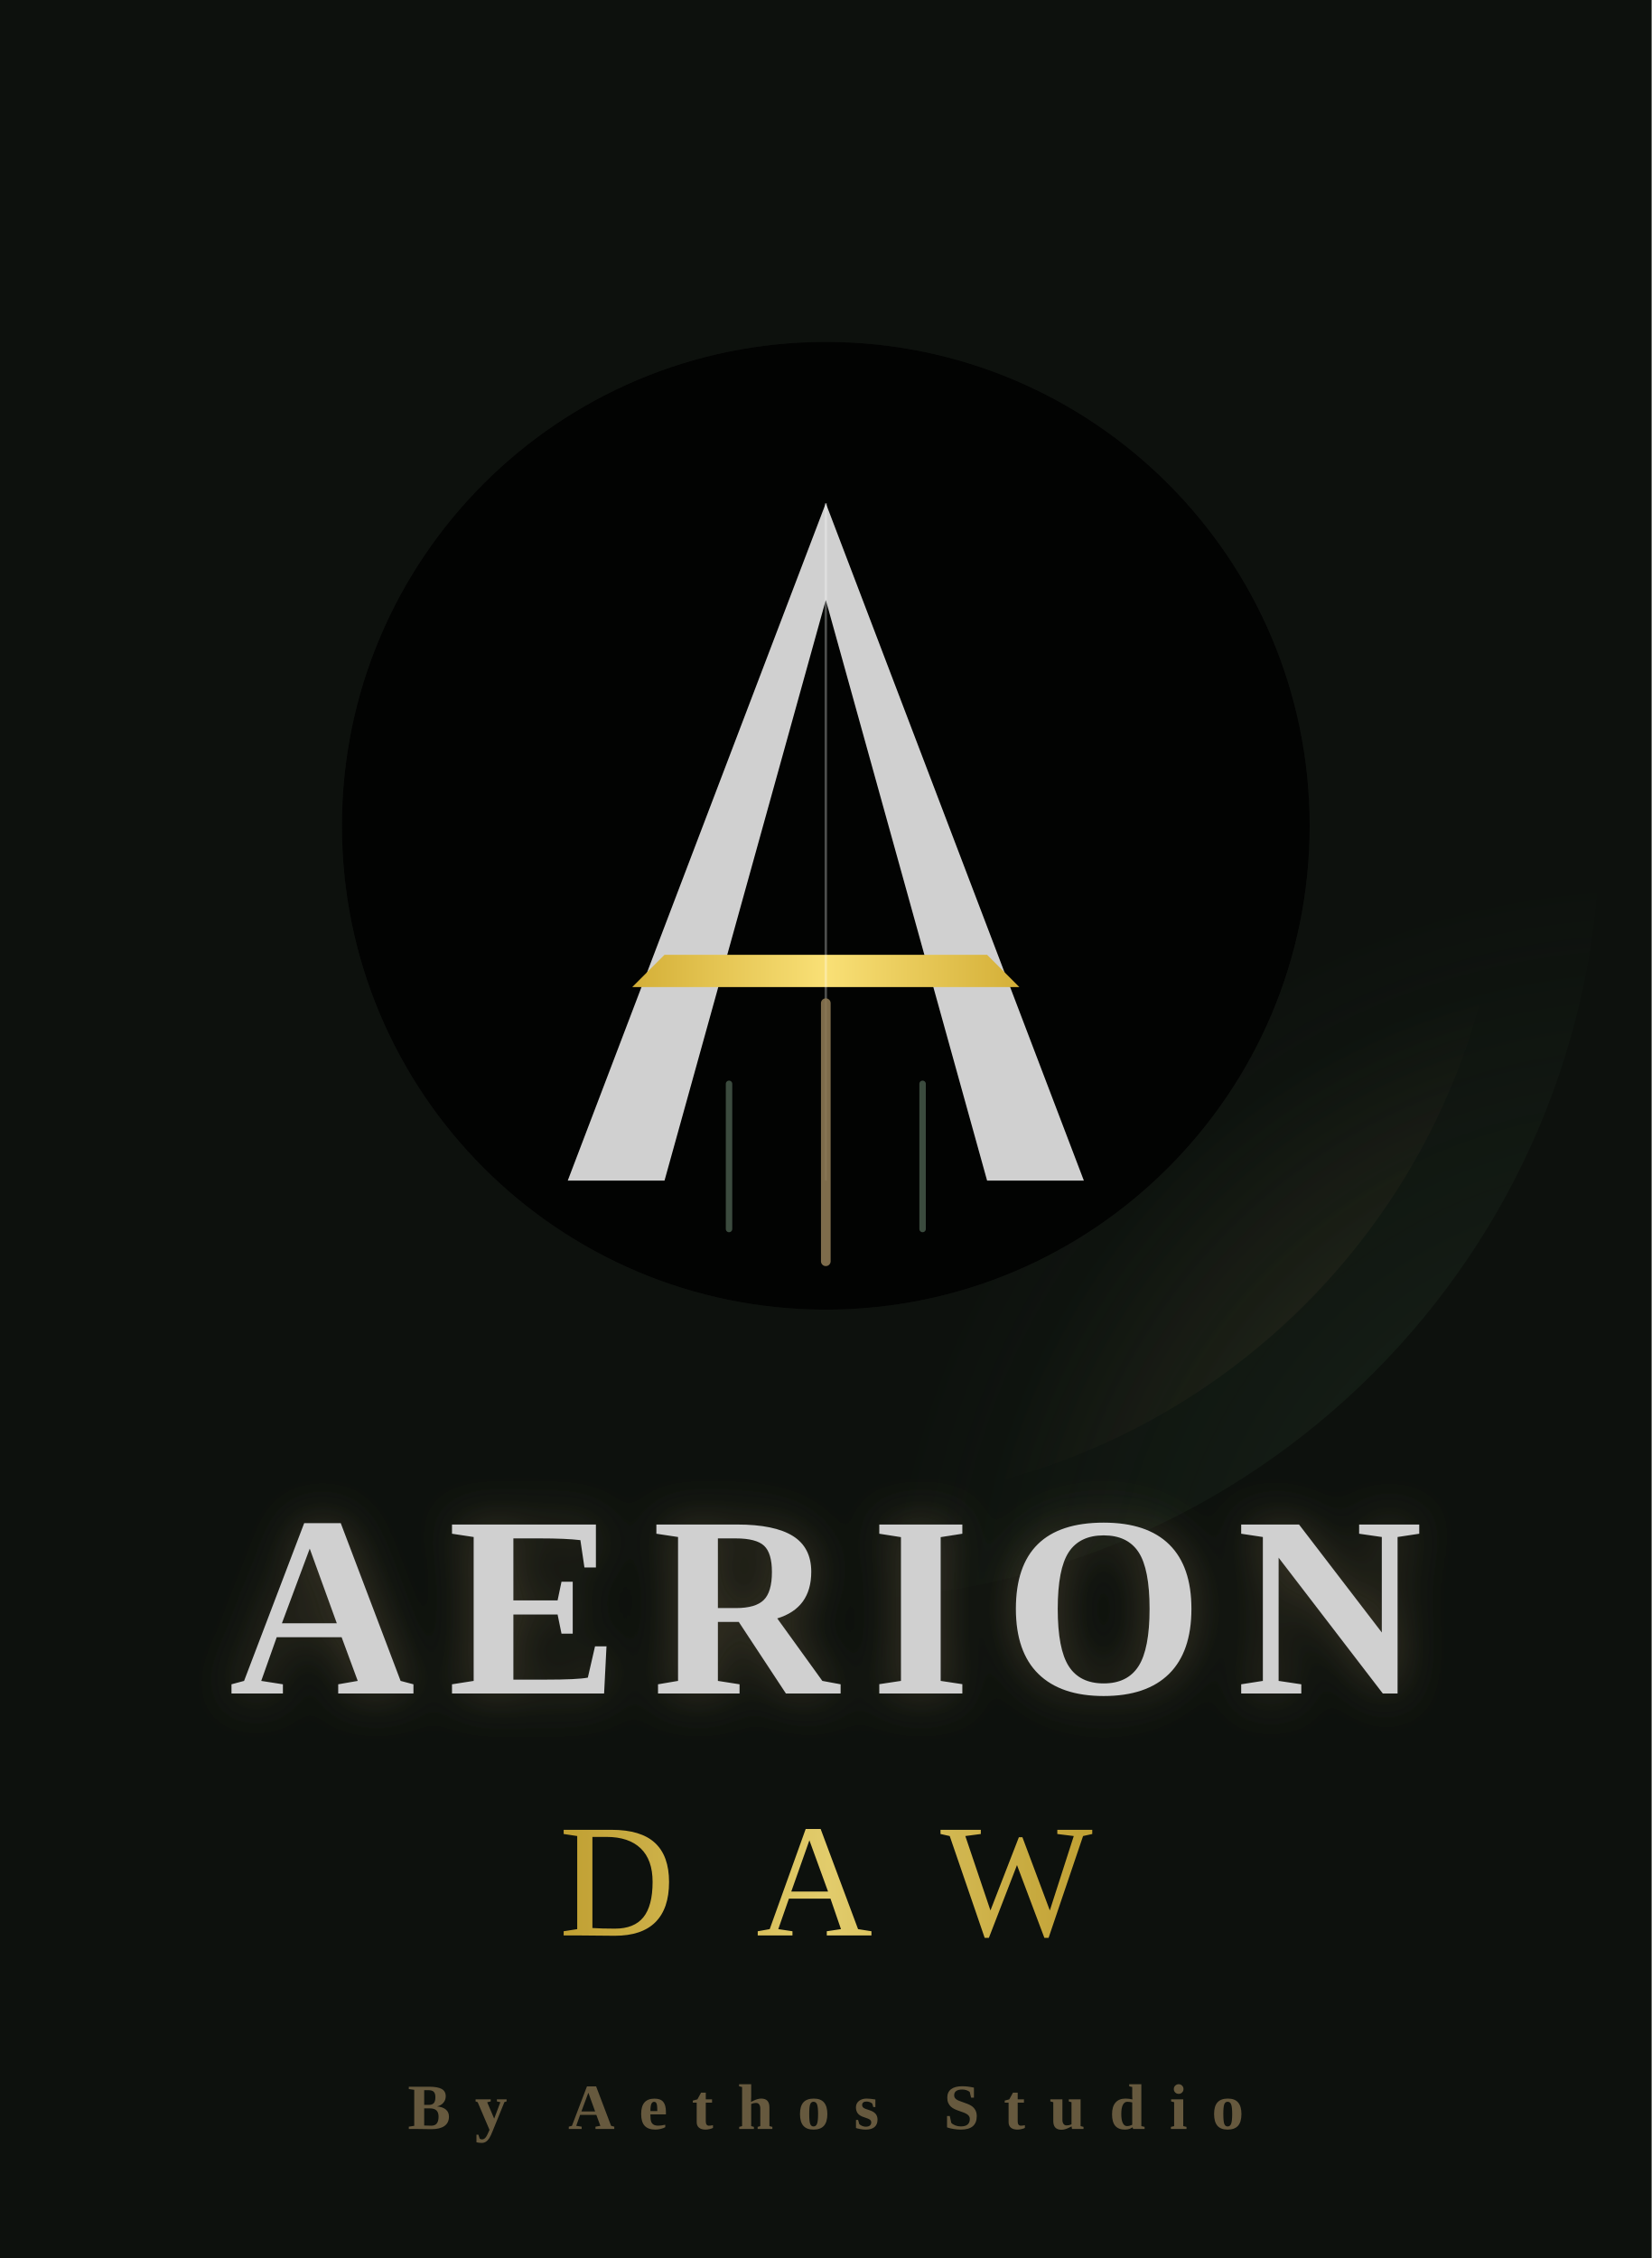
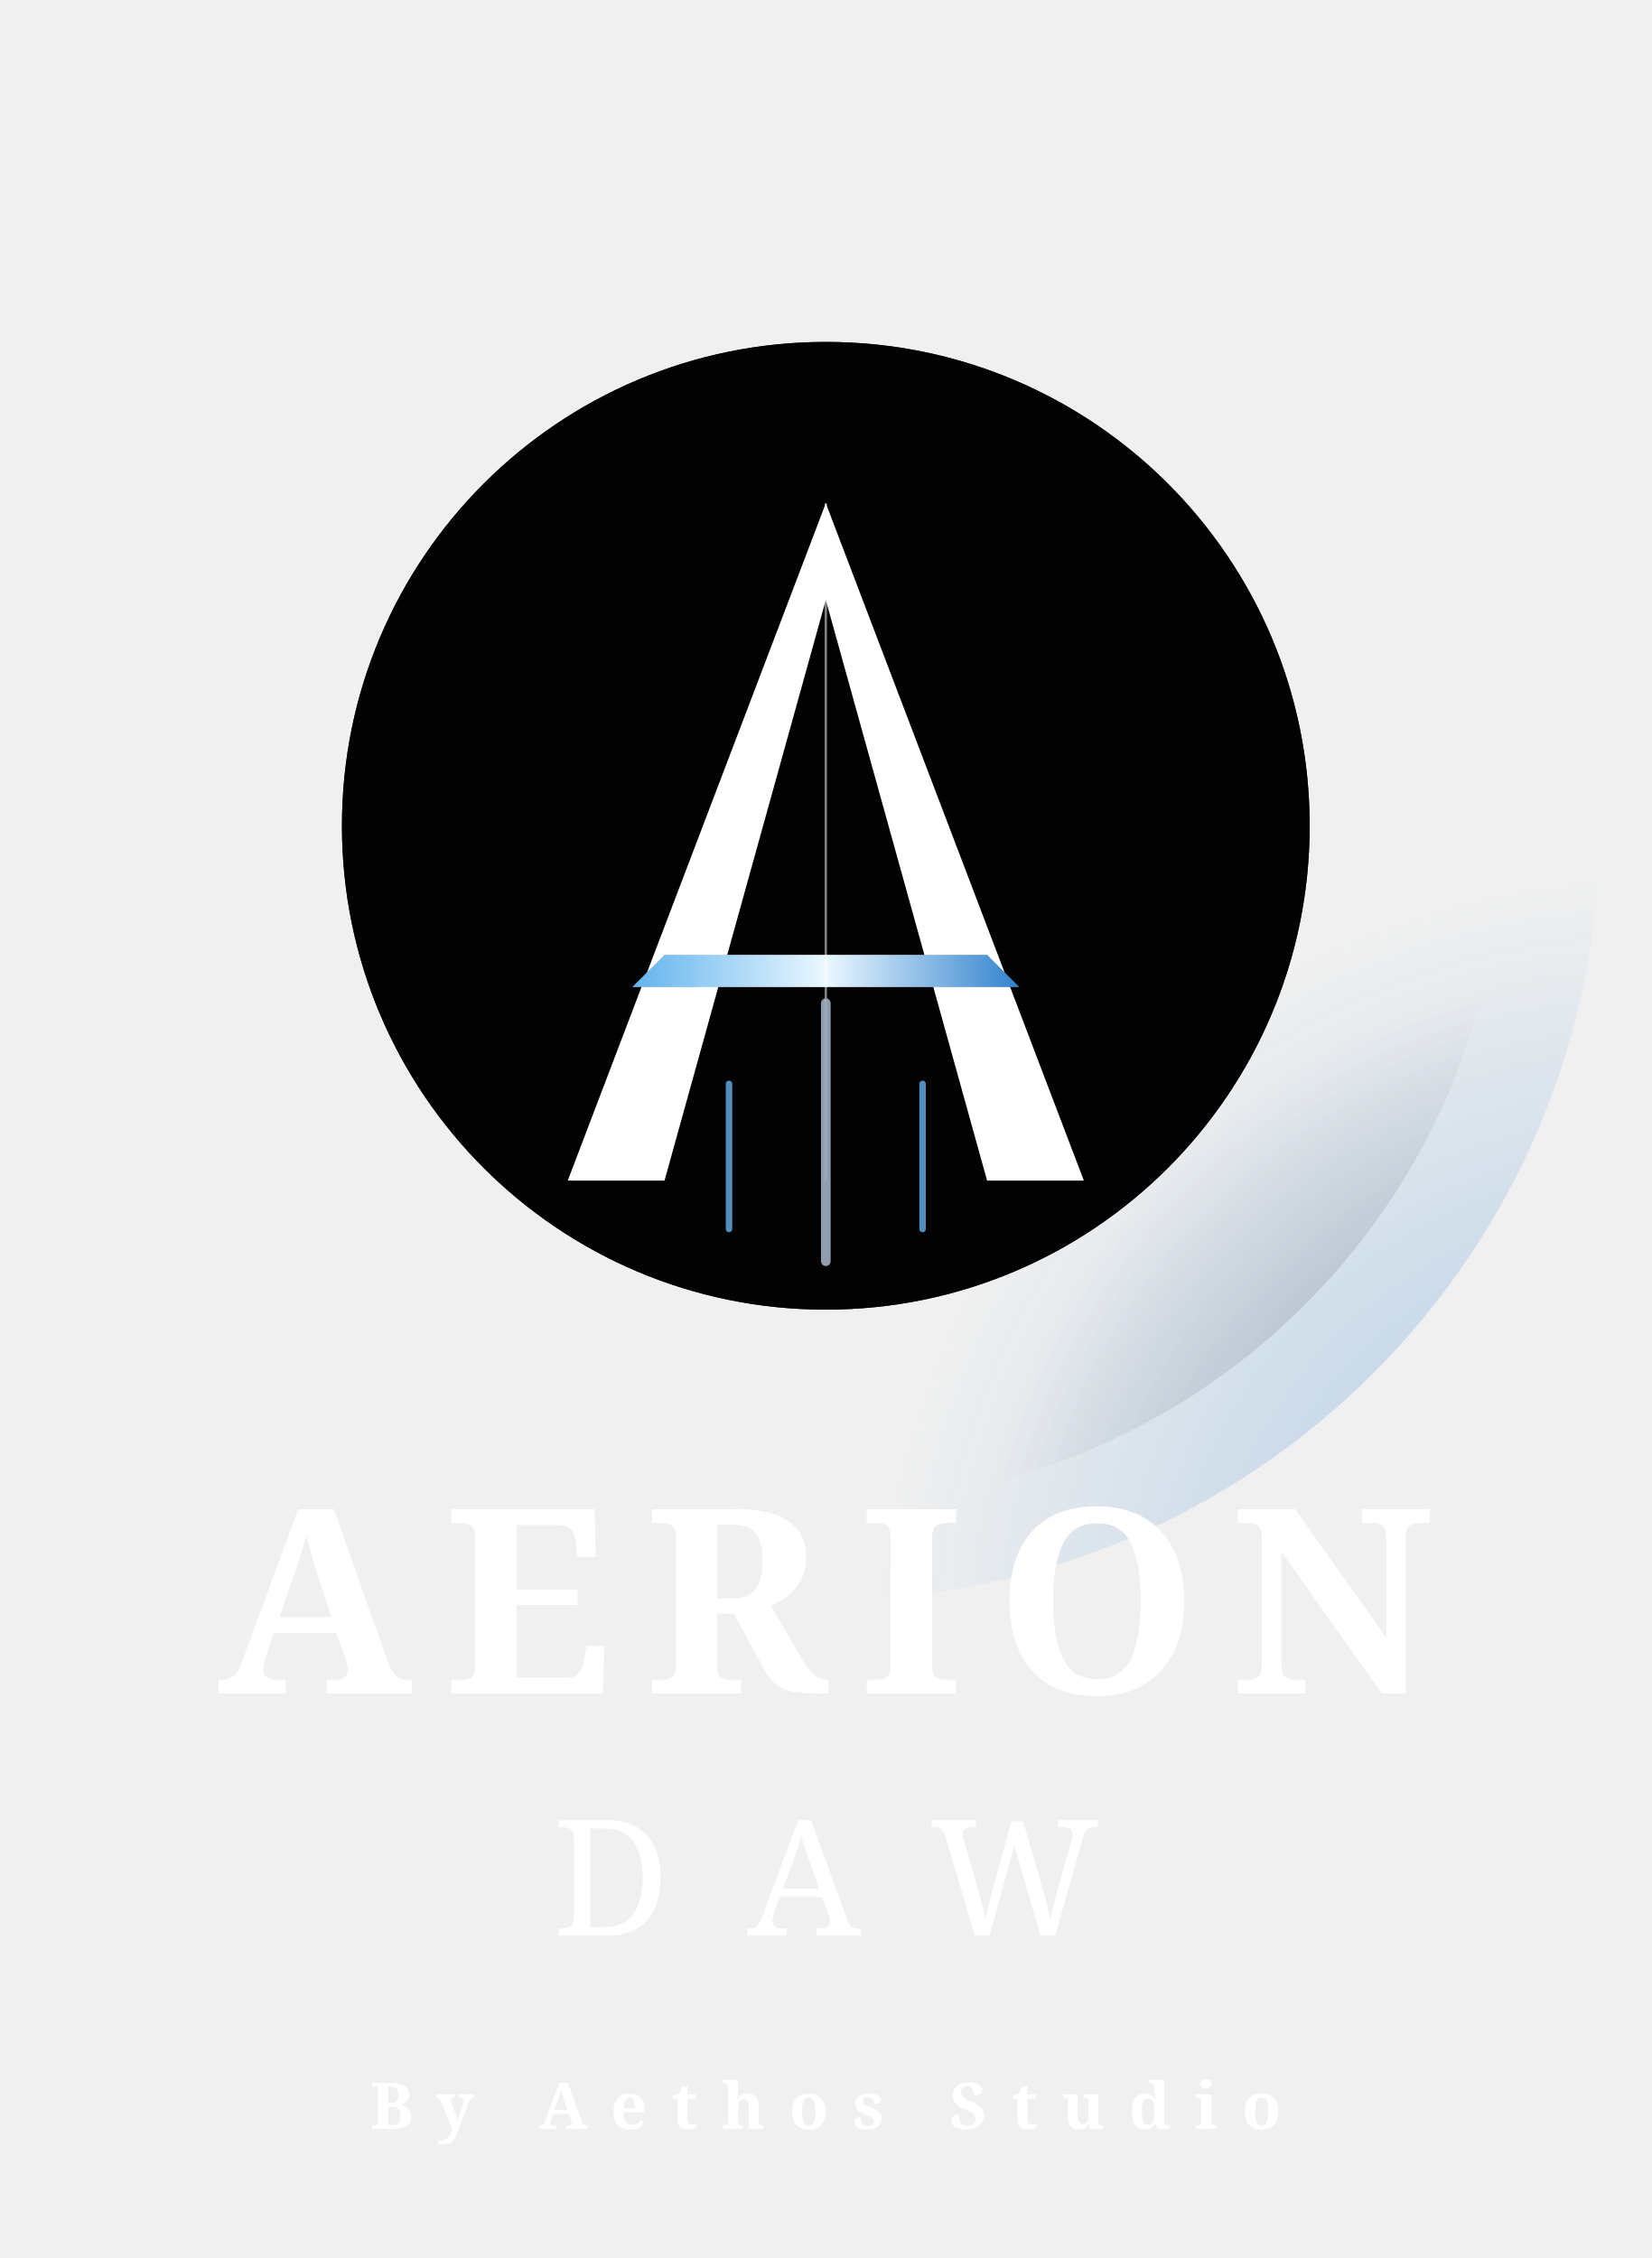
<svg xmlns="http://www.w3.org/2000/svg" width="1024" height="1400" viewBox="0 0 1024 1400" fill="none">
-   <rect width="1024" height="1400" fill="#0d110d" />
  <g transform="translate(512, 512)">
-     <circle cx="0" cy="0" r="480" fill="url(#glow_moss)" fill-opacity="0.4" />
-     <circle cx="0" cy="0" r="420" fill="url(#glow_earth)" fill-opacity="0.5" />
-     <circle cx="0" cy="0" r="360" fill="url(#glow_stone)" fill-opacity="0.6" />
-     <circle cx="0" cy="0" r="300" fill="#151a15" />
+     <circle cx="0" cy="0" r="480" fill="url(#glow_arctic)" fill-opacity="0.4" />
+     <circle cx="0" cy="0" r="420" fill="url(#glow_steel)" fill-opacity="0.5" />
+     <circle cx="0" cy="0" r="360" fill="url(#glow_ice)" fill-opacity="0.6" />
+     <circle cx="0" cy="0" r="300" fill="#11141a" />
    <circle cx="0" cy="0" r="300" fill="url(#core_shadow)" />
    <path d="M0 -200 L-160 220 L-100 220 L0 -140 L100 220 L160 220 Z" fill="url(#iron_gradient_icon)" />
-     <path d="M-100 80 L100 80 L120 100 L-120 100 Z" fill="url(#gold_gradient)" />
-     <path d="M0 -200 L0 220" stroke="#ffffff" stroke-width="1.5" opacity="0.3" />
-     <line x1="-60" y1="160" x2="-60" y2="250" stroke="#4A5D4E" stroke-width="4" stroke-linecap="round" opacity="0.8" />
-     <line x1="60" y1="160" x2="60" y2="250" stroke="#4A5D4E" stroke-width="4" stroke-linecap="round" opacity="0.8" />
-     <line x1="0" y1="110" x2="0" y2="270" stroke="#8C7853" stroke-width="6" stroke-linecap="round" opacity="0.9" />
+     <path d="M-100 80 L100 80 L120 100 L-120 100 Z" fill="url(#ice_accent_gradient)" />
+     <path d="M0 -200 L0 220" stroke="#ffffff" stroke-width="1.5" opacity="0.5" />
+     <line x1="-60" y1="160" x2="-60" y2="250" stroke="#63b3ed" stroke-width="4" stroke-linecap="round" opacity="0.8" />
+     <line x1="60" y1="160" x2="60" y2="250" stroke="#63b3ed" stroke-width="4" stroke-linecap="round" opacity="0.8" />
+     <line x1="0" y1="110" x2="0" y2="270" stroke="#a0aec0" stroke-width="6" stroke-linecap="round" opacity="0.9" />
  </g>
-   <text x="512" y="1050" text-anchor="middle" font-family="Garamond, 'Times New Roman', serif" font-size="160" font-weight="bold" fill="url(#iron_gradient)" style="letter-spacing: 20px; filter: drop-shadow(0px 0px 15px rgba(140, 120, 83, 0.4));">AERION</text>
-   <text x="512" y="1200" text-anchor="middle" font-family="Garamond, 'Times New Roman', serif" font-size="100" font-weight="lighter" fill="url(#gold_gradient)" style="letter-spacing: 50px; opacity: 0.9;">DAW</text>
-   <text x="512" y="1320" text-anchor="middle" font-family="Garamond, 'Times New Roman', serif" font-size="40" font-weight="bold" fill="#8C7853" style="letter-spacing: 15px; opacity: 0.7; text-transform: uppercase;">By Aethos Studio</text>
+   <text x="512" y="1050" text-anchor="middle" font-family="Garamond, serif" font-size="160" font-weight="bold" fill="#ffffff" opacity="0.5" style="letter-spacing: 20px;">AERION</text>
+   <text x="512" y="1200" text-anchor="middle" font-family="Garamond, serif" font-size="100" font-weight="lighter" fill="#ffffff" opacity="0.4" style="letter-spacing: 50px;">DAW</text>
+   <text x="512" y="1050" text-anchor="middle" font-family="Garamond, serif" font-size="160" font-weight="bold" fill="#ffffff" style="letter-spacing: 20px;">AERION</text>
+   <text x="512" y="1200" text-anchor="middle" font-family="Garamond, serif" font-size="100" font-weight="lighter" fill="#ffffff" style="letter-spacing: 50px;">DAW</text>
+   <text x="512" y="1320" text-anchor="middle" font-family="Garamond, serif" font-size="40" font-weight="bold" fill="#ffffff" style="letter-spacing: 15px; opacity: 1.0; text-transform: uppercase;">By Aethos Studio</text>
  <defs>
-     <radialGradient id="glow_moss" cx="512" cy="512" r="480" gradientUnits="userSpaceOnUse">
-       <stop offset="0%" stop-color="#2E4732" />
-       <stop offset="100%" stop-color="#2E4732" stop-opacity="0" />
+     <radialGradient id="glow_arctic" cx="512" cy="512" r="480" gradientUnits="userSpaceOnUse">
+       <stop offset="0%" stop-color="#3182ce" />
+       <stop offset="100%" stop-color="#3182ce" stop-opacity="0" />
    </radialGradient>
-     <radialGradient id="glow_earth" cx="512" cy="512" r="420" gradientUnits="userSpaceOnUse">
-       <stop offset="0%" stop-color="#5D4A31" />
-       <stop offset="100%" stop-color="#5D4A31" stop-opacity="0" />
+     <radialGradient id="glow_steel" cx="512" cy="512" r="420" gradientUnits="userSpaceOnUse">
+       <stop offset="0%" stop-color="#2d3748" />
+       <stop offset="100%" stop-color="#2d3748" stop-opacity="0" />
    </radialGradient>
-     <radialGradient id="glow_stone" cx="512" cy="512" r="360" gradientUnits="userSpaceOnUse">
-       <stop offset="0%" stop-color="#4A4A48" />
-       <stop offset="100%" stop-color="#4A4A48" stop-opacity="0" />
+     <radialGradient id="glow_ice" cx="512" cy="512" r="360" gradientUnits="userSpaceOnUse">
+       <stop offset="0%" stop-color="#63b3ed" />
+       <stop offset="100%" stop-color="#63b3ed" stop-opacity="0" />
    </radialGradient>
    <radialGradient id="core_shadow" cx="512" cy="512" r="300" gradientUnits="userSpaceOnUse">
      <stop offset="60%" stop-color="#000000" stop-opacity="0" />
      <stop offset="100%" stop-color="#000000" stop-opacity="0.9" />
    </radialGradient>
-     <linearGradient id="iron_gradient" x1="0" y1="0" x2="0" y2="1" gradientTransform="rotate(90)">
-       <stop offset="0%" stop-color="#d0d0d0" />
-       <stop offset="50%" stop-color="#707070" />
-       <stop offset="100%" stop-color="#303030" />
+     <linearGradient id="iron_gradient_icon" x1="512" y1="280" x2="512" y2="744" gradientUnits="userSpaceOnUse">
+       <stop offset="0%" stop-color="#ffffff" />
+       <stop offset="50%" stop-color="#a0aec0" />
+       <stop offset="100%" stop-color="#4a5568" />
    </linearGradient>
-     <linearGradient id="iron_gradient_icon" x1="512" y1="280" x2="512" y2="744" gradientUnits="userSpaceOnUse">
-       <stop offset="0%" stop-color="#d0d0d0" />
-       <stop offset="50%" stop-color="#707070" />
-       <stop offset="100%" stop-color="#303030" />
-     </linearGradient>
-     <linearGradient id="copper_gradient" x1="380" y1="620" x2="660" y2="620" gradientUnits="userSpaceOnUse">
-       <stop offset="0%" stop-color="#8C4A32" />
-       <stop offset="50%" stop-color="#B87333" />
-       <stop offset="100%" stop-color="#8C4A32" />
-     </linearGradient>
-     <linearGradient id="gold_gradient" x1="0" y1="0" x2="1" y2="0">
-       <stop offset="0%" stop-color="#D4AF37" />
-       <stop offset="50%" stop-color="#F9E076" />
-       <stop offset="100%" stop-color="#D4AF37" />
+     <linearGradient id="ice_accent_gradient" x1="0" y1="0" x2="1" y2="0">
+       <stop offset="0%" stop-color="#63b3ed" />
+       <stop offset="50%" stop-color="#ebf8ff" />
+       <stop offset="100%" stop-color="#3182ce" />
    </linearGradient>
  </defs>
</svg>
